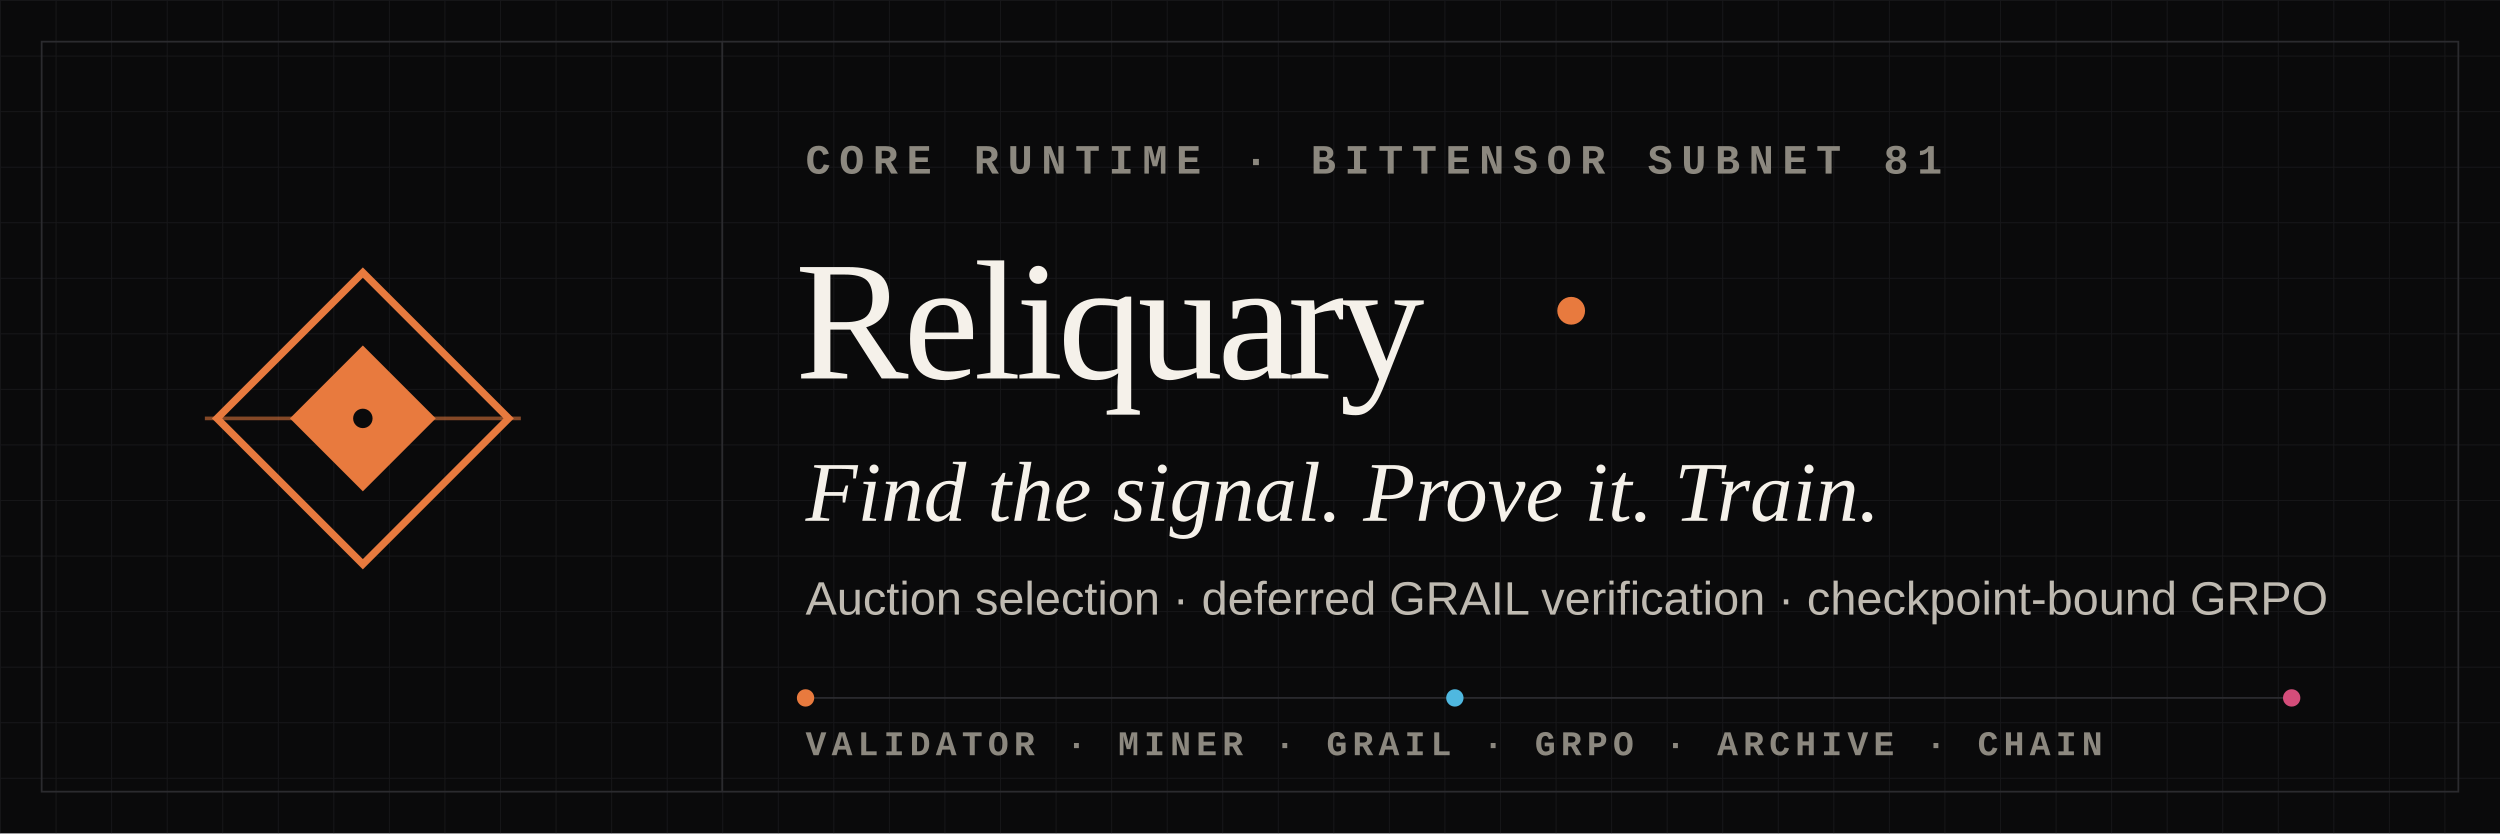
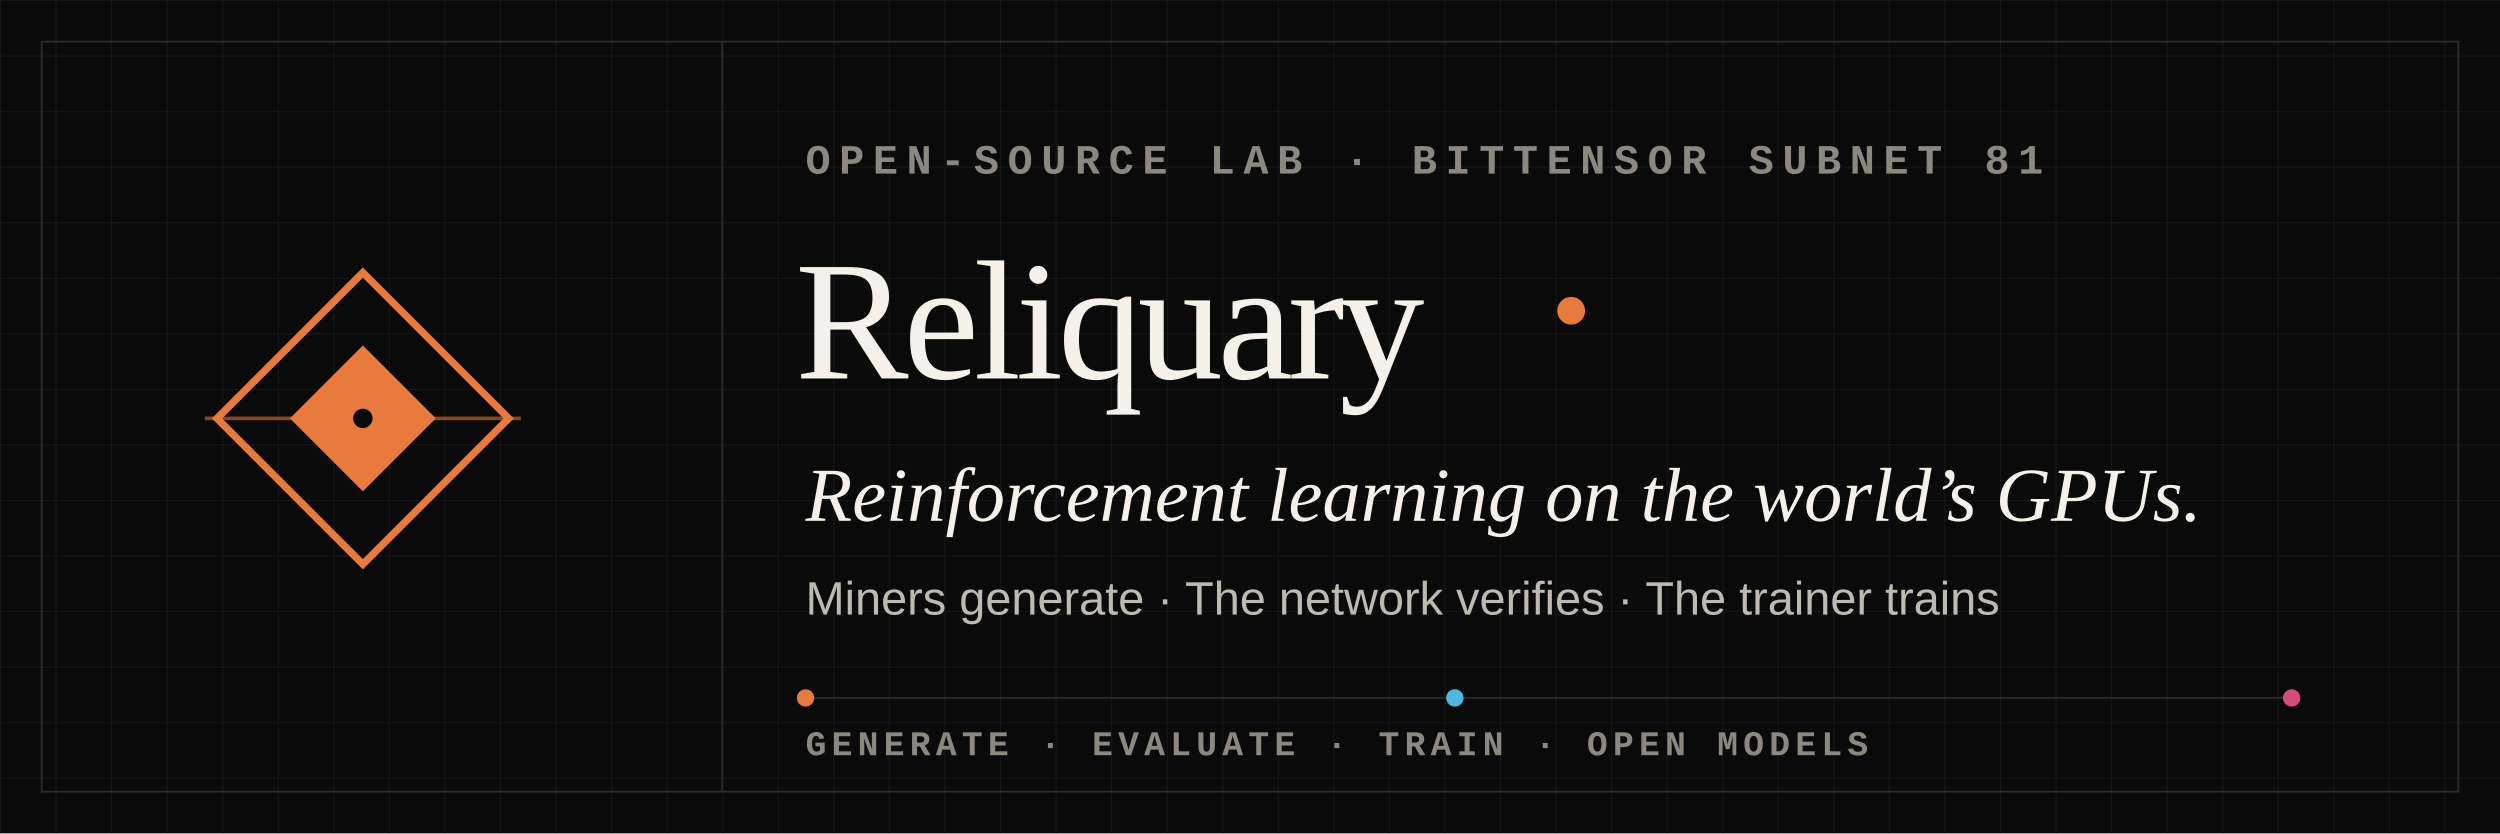
<svg xmlns="http://www.w3.org/2000/svg" width="1440" height="480" viewBox="0 0 1440 480" role="img" aria-labelledby="reliquary-core-hero-title reliquary-core-hero-description" focusable="false">
  <defs>
    <pattern id="reliquary-core-grid" width="32" height="32" patternUnits="userSpaceOnUse">
      <path d="M 32 0 L 0 0 0 32" fill="none" stroke="#202024" stroke-width="1" />
    </pattern>
  </defs>
  <rect width="1440" height="480" fill="#0a0a0b" />
  <rect width="1440" height="480" fill="url(#reliquary-core-grid)" opacity="0.6" />
  <rect x="24" y="24" width="1392" height="432" fill="none" stroke="#2b2b2f" />
  <line x1="416" y1="24" x2="416" y2="456" stroke="#2b2b2f" />
  <g transform="translate(104 136) scale(1.75)">
    <line x1="8" y1="60" x2="112" y2="60" stroke="#e87a3e" stroke-width="1.2" opacity="0.55" />
    <path d="M 60 12 L 108 60 L 60 108 L 12 60 Z" fill="none" stroke="#e87a3e" stroke-width="2.4" stroke-linejoin="miter" />
    <path d="M 60 36 L 84 60 L 60 84 L 36 60 Z" fill="#e87a3e" />
    <circle cx="60" cy="60" r="3.2" fill="#0a0a0b" />
  </g>
-   <text x="464" y="100" fill="#8c887f" font-family="'Courier New', Courier, monospace" font-size="24" font-weight="700" letter-spacing="5">CORE RUNTIME · BITTENSOR SUBNET 81</text>
+   <text x="464" y="100" fill="#8c887f" font-family="'Courier New', Courier, monospace" font-size="24" font-weight="700" letter-spacing="5">OPEN-SOURCE LAB · BITTENSOR SUBNET 81</text>
  <text x="458" y="218" fill="#f5f1ea" font-family="Georgia, 'Times New Roman', serif" font-size="98" letter-spacing="-3">Reliquary</text>
  <circle cx="905" cy="179" r="8" fill="#e87a3e" />
-   <text x="464" y="300" fill="#f5f1ea" font-family="Georgia, 'Times New Roman', serif" font-size="49" font-style="italic">Find the signal. Prove it. Train.</text>
-   <text x="464" y="354" fill="#bfbab1" font-family="Arial, Helvetica, sans-serif" font-size="27">Auction selection · deferred GRAIL verification · checkpoint-bound GRPO</text>
+   <text x="464" y="300" fill="#f5f1ea" font-family="Georgia, 'Times New Roman', serif" font-size="44" font-style="italic">Reinforcement learning on the world’s GPUs.</text>
+   <text x="464" y="354" fill="#bfbab1" font-family="Arial, Helvetica, sans-serif" font-size="27">Miners generate · The network verifies · The trainer trains</text>
  <line x1="464" y1="402" x2="1320" y2="402" stroke="#2b2b2f" />
  <circle cx="464" cy="402" r="5" fill="#e87a3e" />
  <circle cx="838" cy="402" r="5" fill="#4fb8e0" />
  <circle cx="1320" cy="402" r="5" fill="#d44d7a" />
-   <text x="464" y="435" fill="#8c887f" font-family="'Courier New', Courier, monospace" font-size="20" font-weight="700" letter-spacing="3">VALIDATOR · MINER · GRAIL · GRPO · ARCHIVE · CHAIN</text>
+   <text x="464" y="435" fill="#8c887f" font-family="'Courier New', Courier, monospace" font-size="20" font-weight="700" letter-spacing="3">GENERATE · EVALUATE · TRAIN · OPEN MODELS</text>
</svg>
